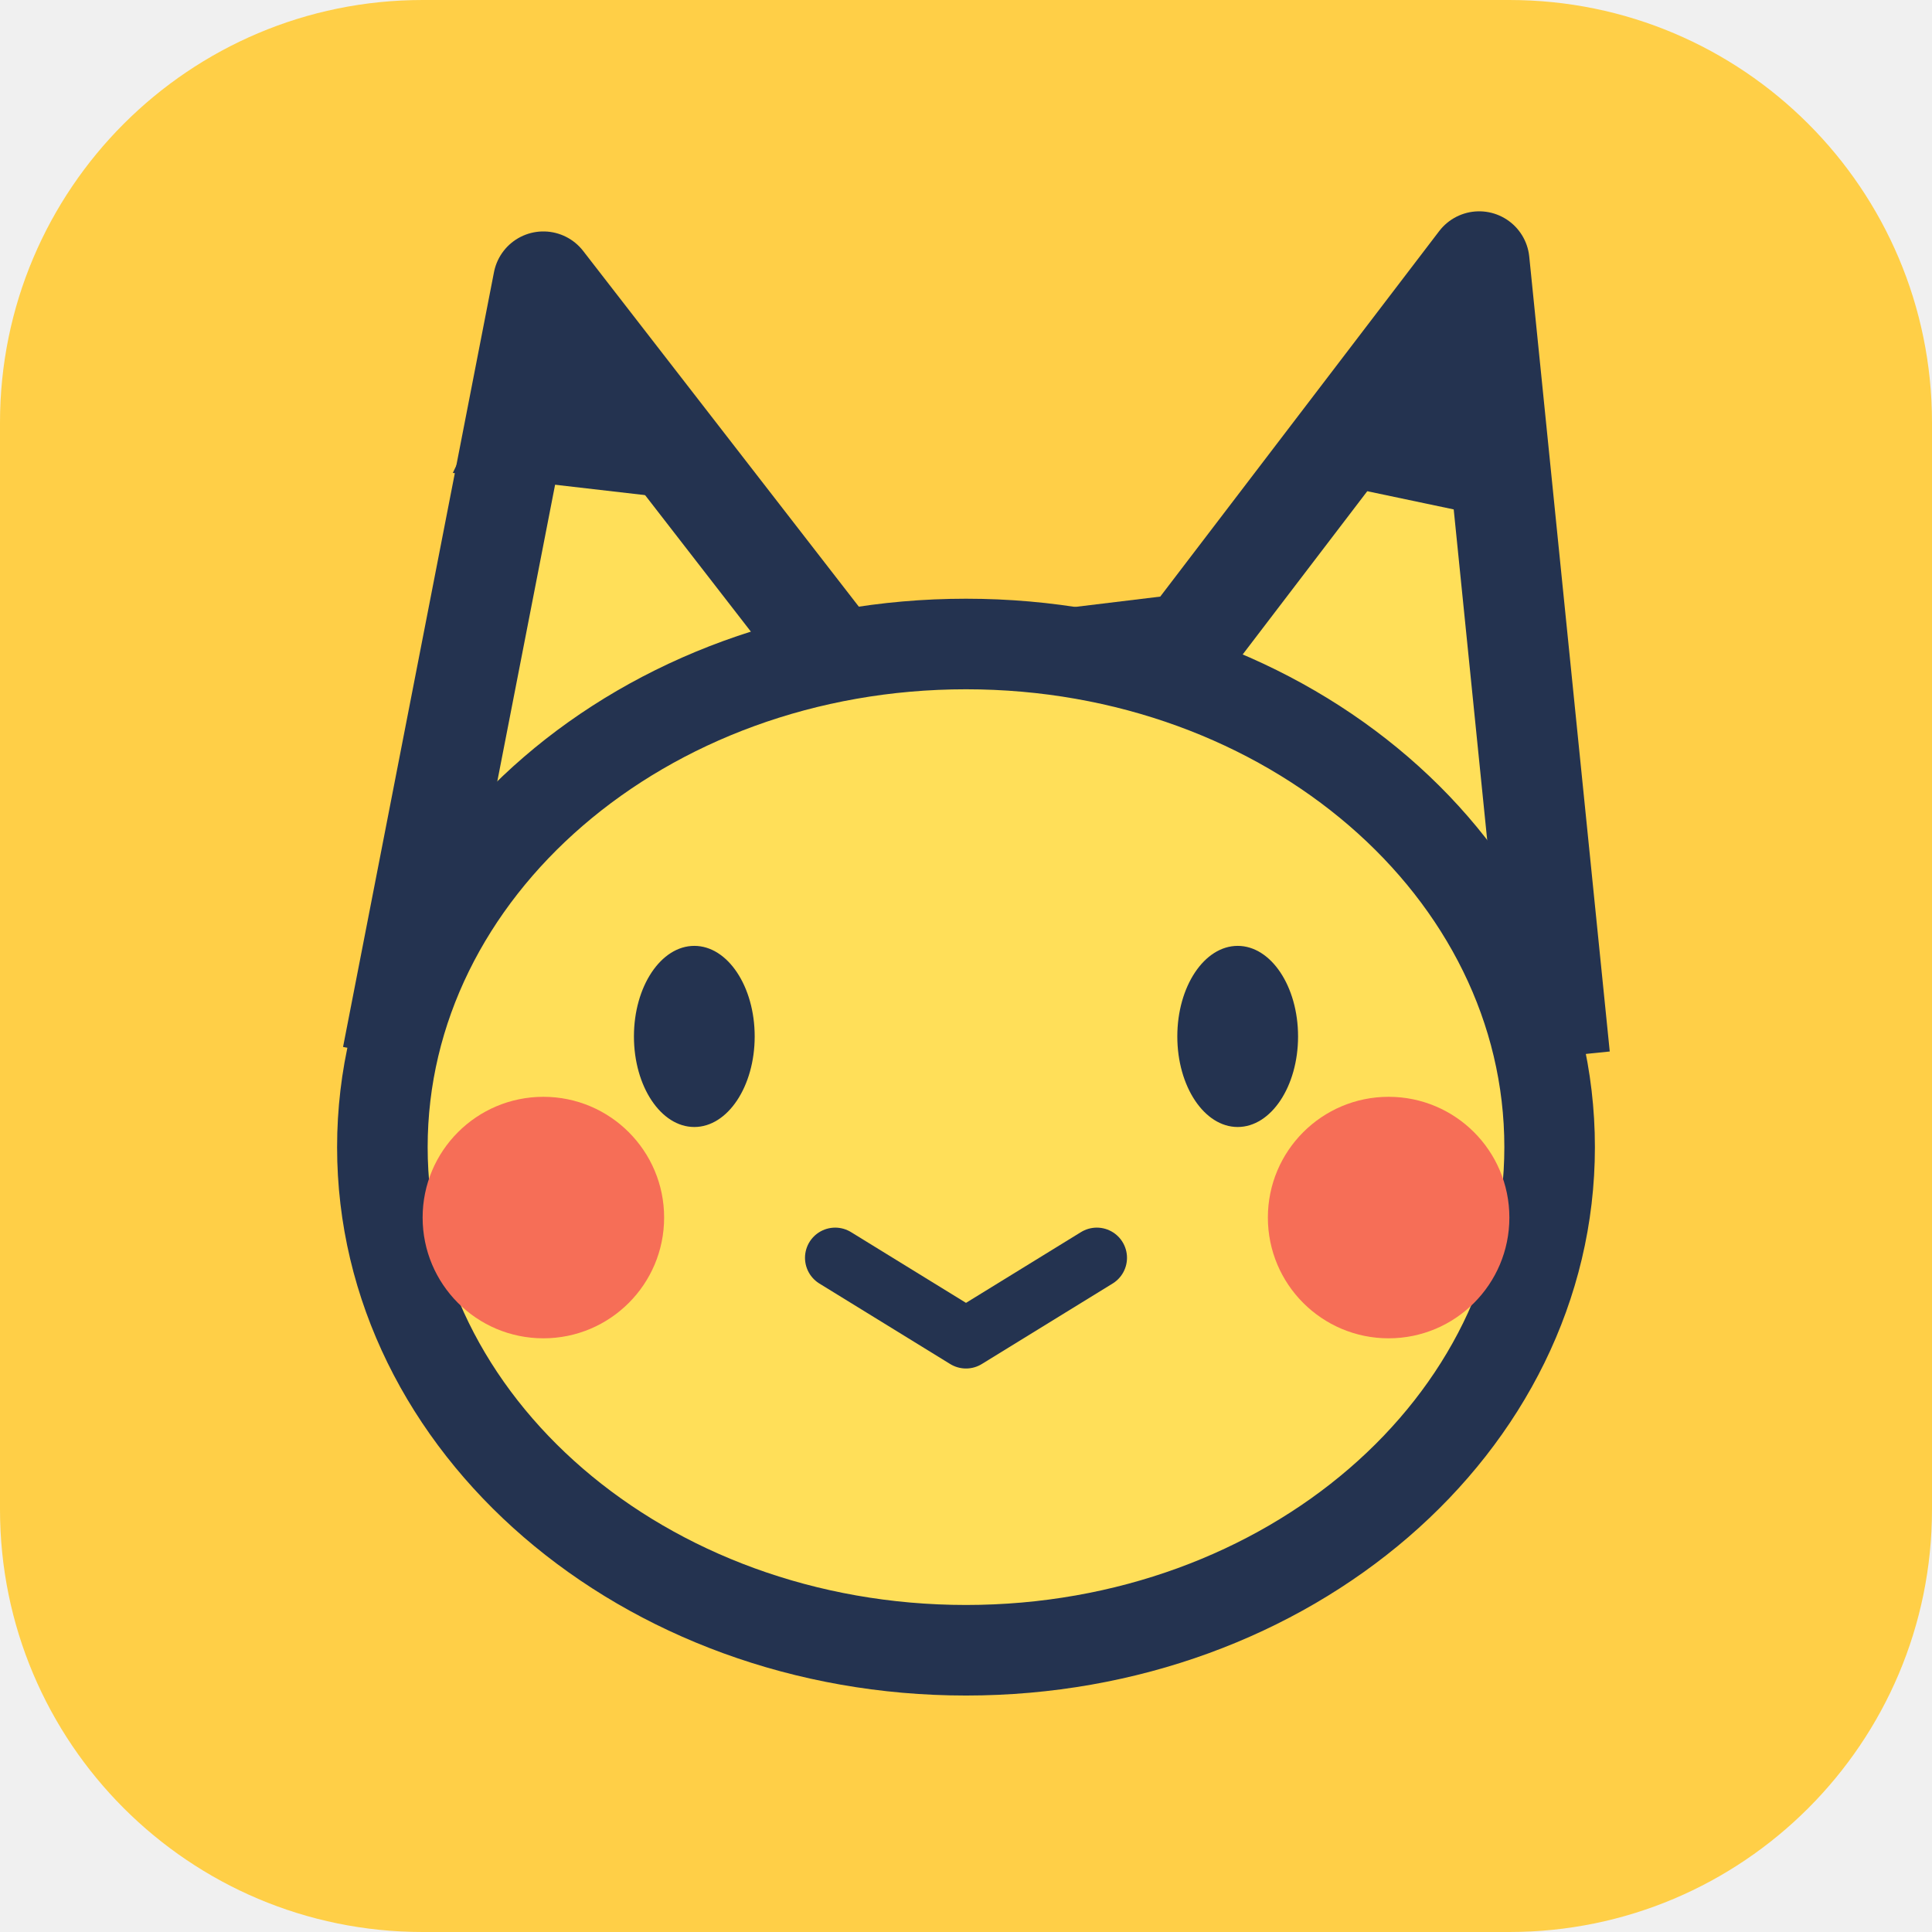
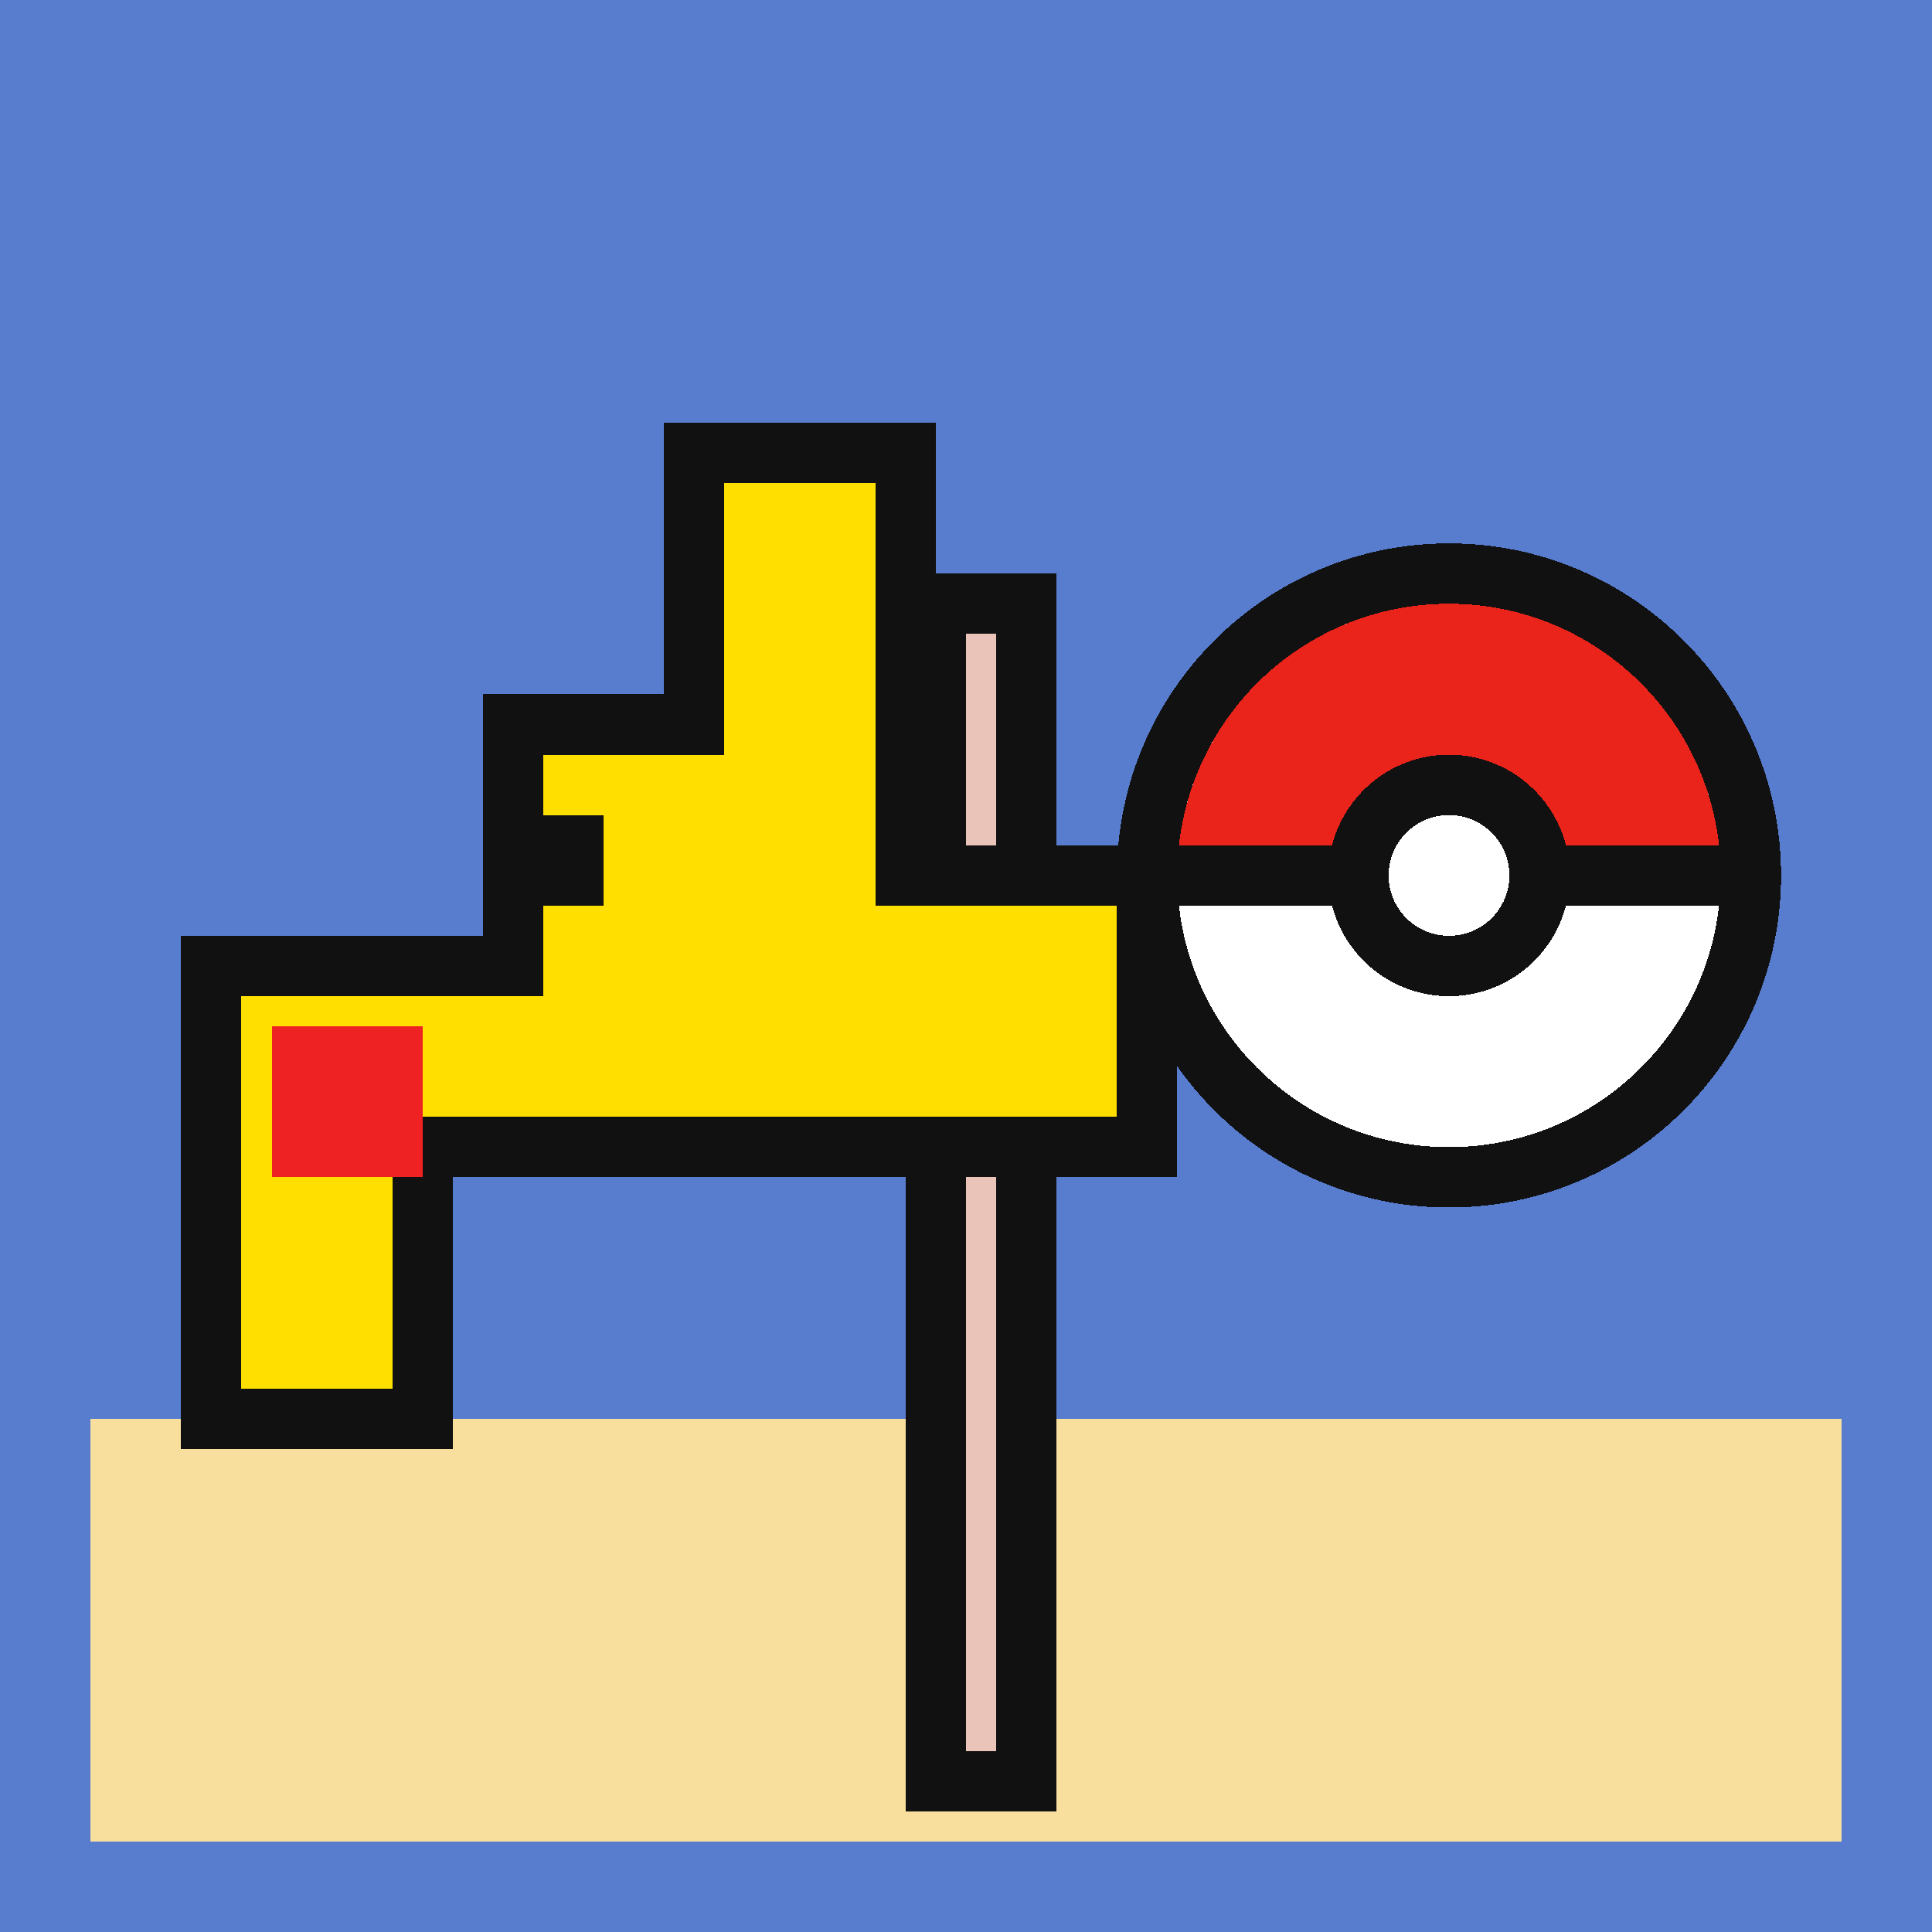
- <svg xmlns="http://www.w3.org/2000/svg" viewBox="0 0 192 192">
-   <rect width="192" height="192" rx="42" fill="#ffcf47" />
-   <path d="M39 105 54 28l31 40 33-4 29-38 8 79" fill="#ffdf59" stroke="#243350" stroke-width="10" stroke-linejoin="round" />
-   <path d="M45 47 54 28l17 22M132 48l15-22 4 26" fill="#243350" />
-   <ellipse cx="96" cy="114" rx="58" ry="50" fill="#ffdf59" stroke="#243350" stroke-width="9" />
-   <ellipse cx="69" cy="103" rx="6" ry="9" fill="#243350" />
-   <ellipse cx="123" cy="103" rx="6" ry="9" fill="#243350" />
-   <circle cx="54" cy="121" r="12" fill="#f66e57" />
-   <circle cx="138" cy="121" r="12" fill="#f66e57" />
-   <path d="m83 125 13 8 13-8" fill="none" stroke="#243350" stroke-width="6" stroke-linecap="round" stroke-linejoin="round" />
+ <svg xmlns="http://www.w3.org/2000/svg" viewBox="0 0 64 64" shape-rendering="crispEdges">
+   <rect width="64" height="64" fill="#587dcf" />
+   <path d="M3 47h58v14H3z" fill="#f9df9e" />
+   <path d="M31 20h3v39h-3z" fill="#eac3b9" stroke="#111" stroke-width="2" />
+   <path d="M7 32h10v-8h6v-9h7v14h8v9H14v9H7z" fill="#ffdf00" stroke="#111" stroke-width="2" />
+   <rect x="17" y="27" width="3" height="3" fill="#111" />
+   <rect x="9" y="34" width="5" height="5" fill="#e22" />
+   <circle cx="48" cy="29" r="10" fill="#fff" stroke="#111" stroke-width="2" />
+   <path d="M39 29a9 9 0 0 1 18 0z" fill="#eb241b" />
+   <path d="M39 29h18" stroke="#111" stroke-width="2" />
+   <circle cx="48" cy="29" r="3" fill="#fff" stroke="#111" stroke-width="2" />
</svg>
